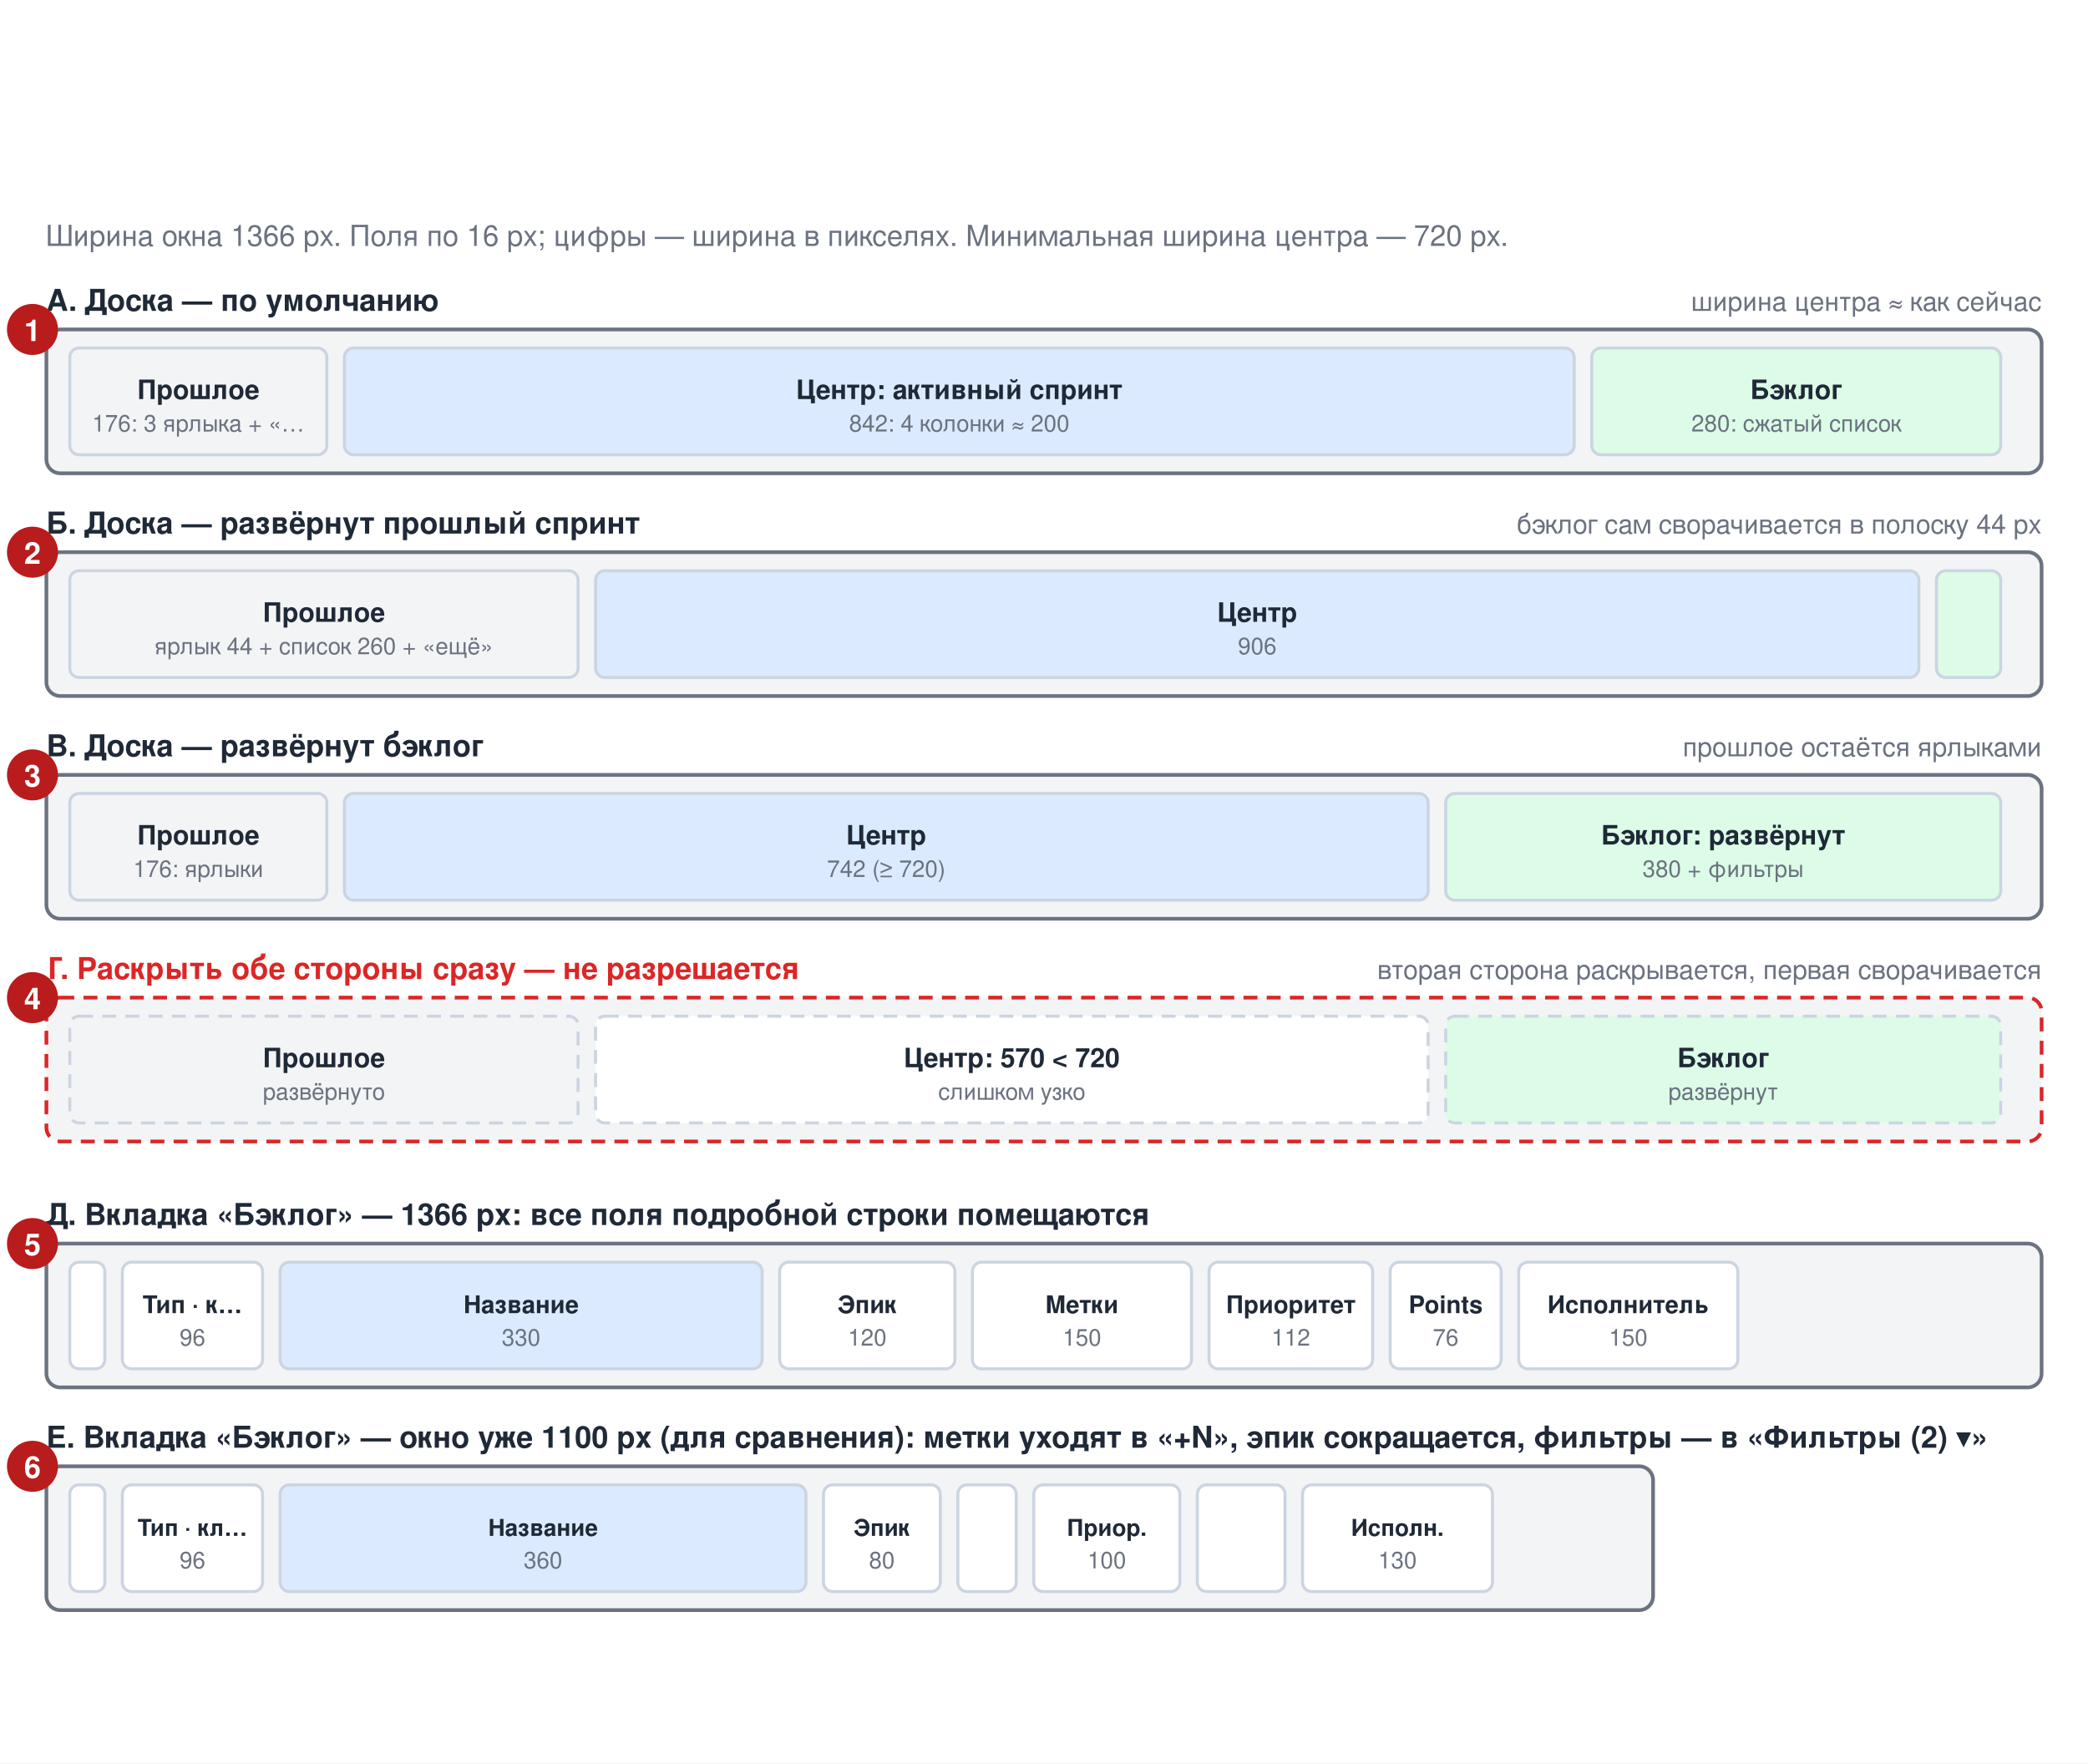
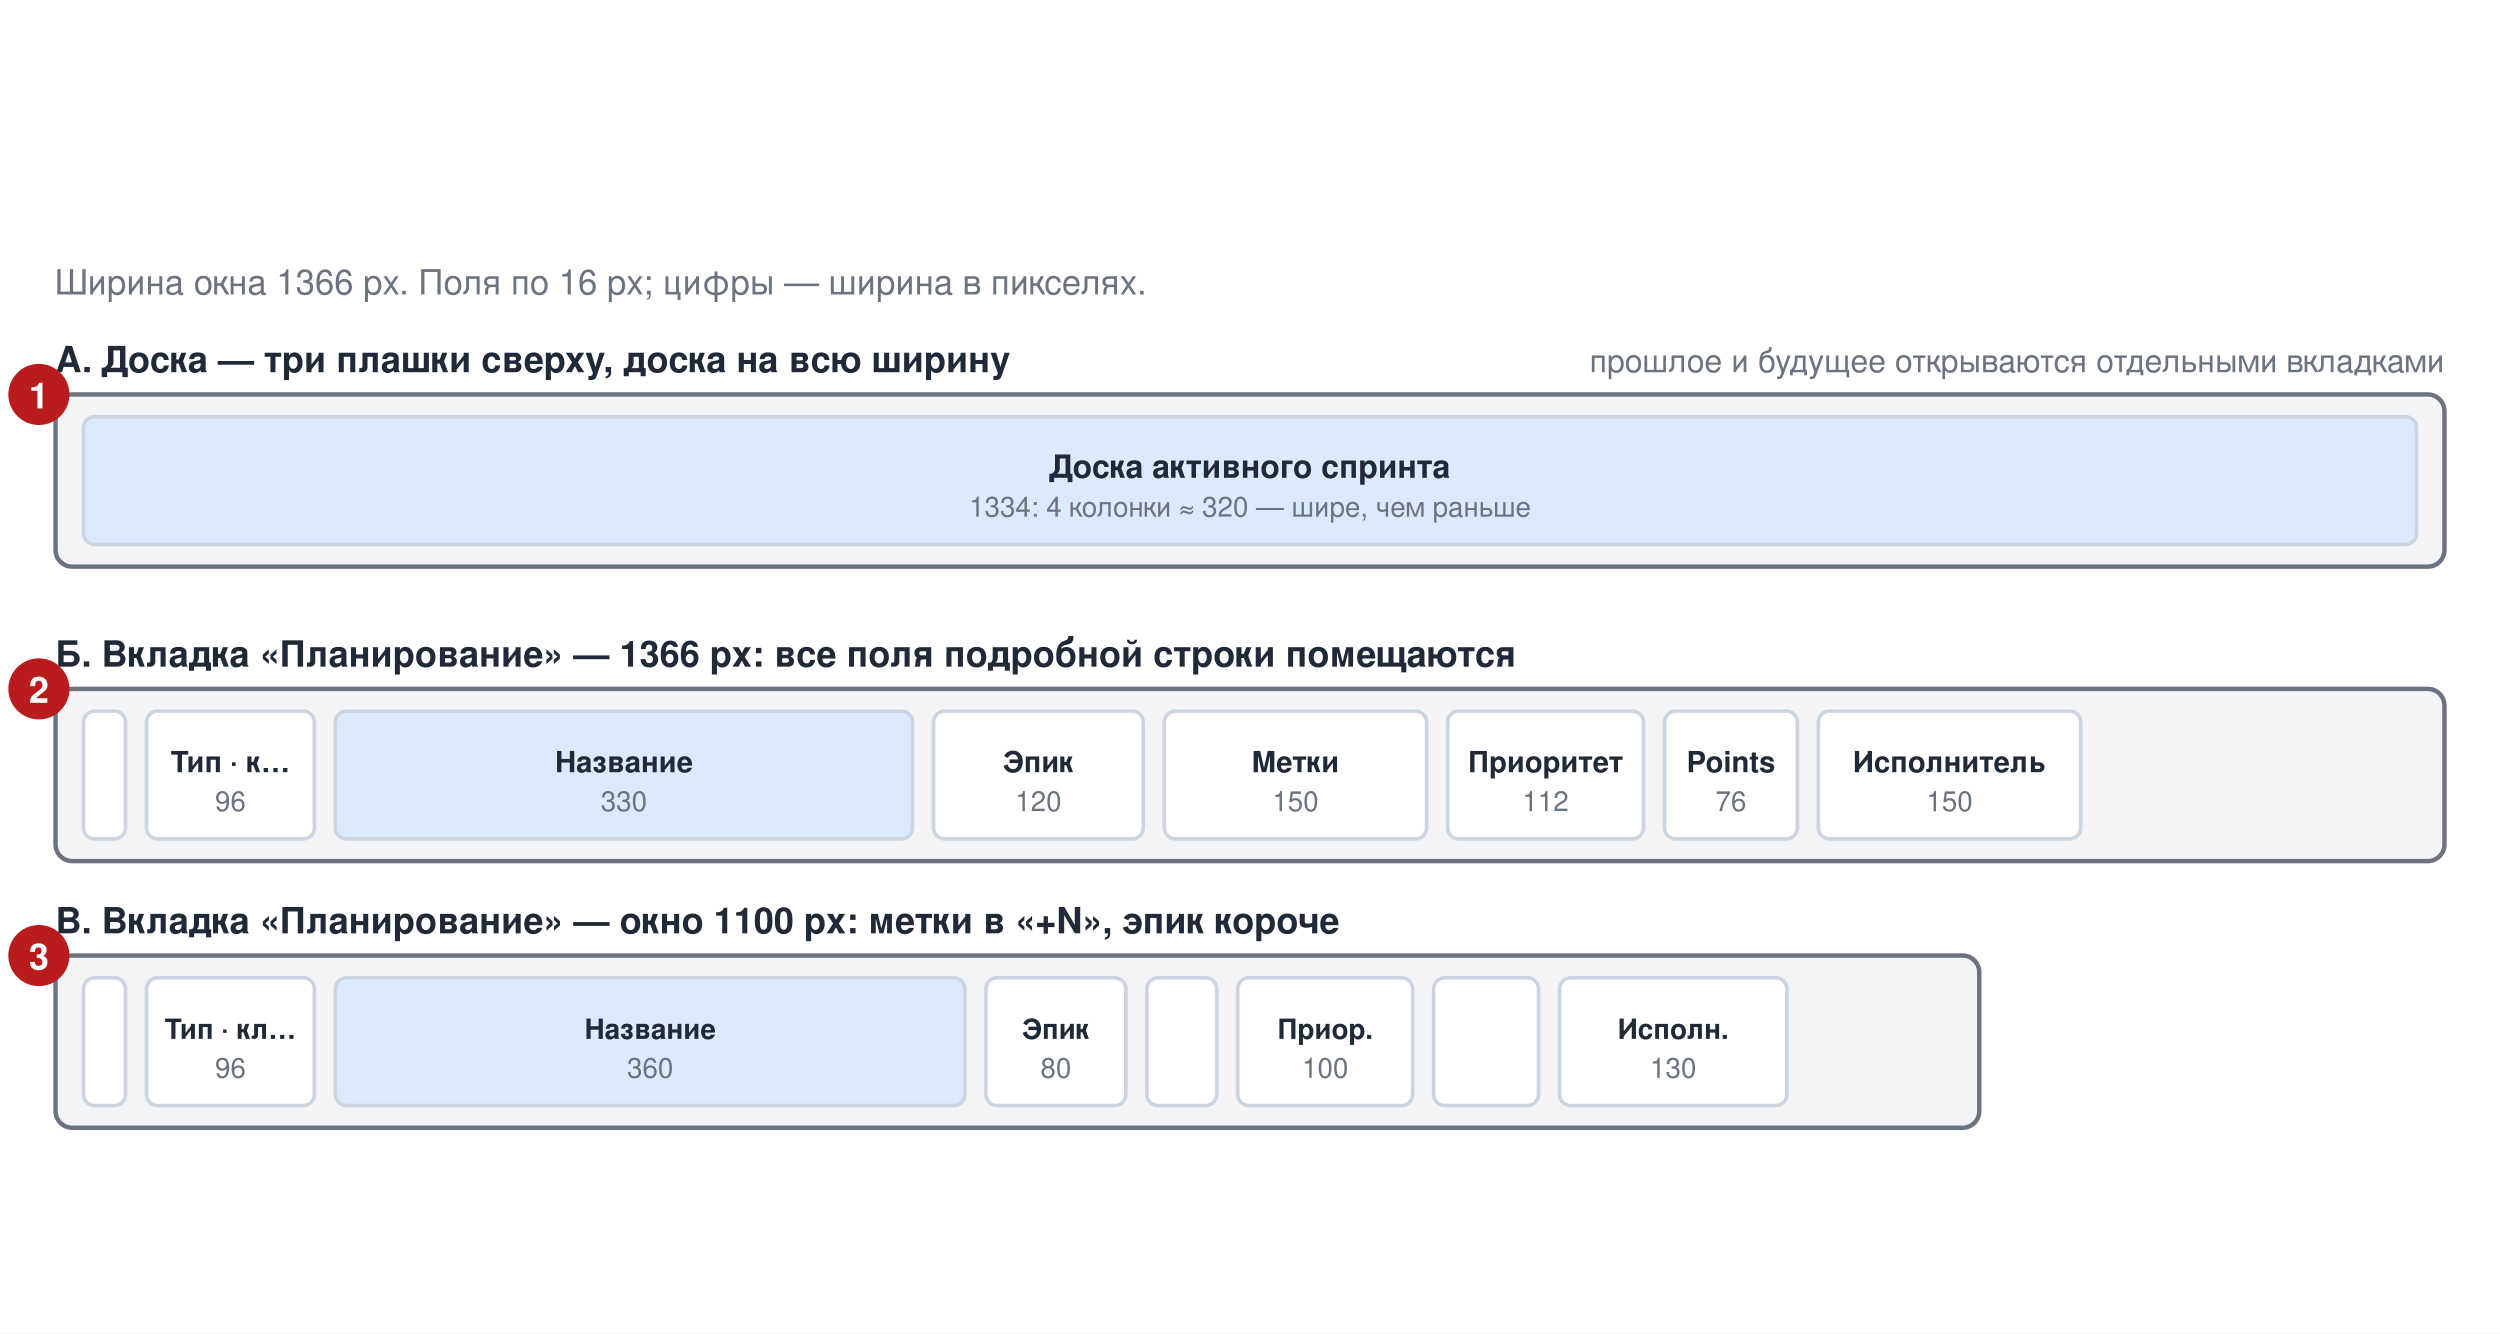
- <svg xmlns="http://www.w3.org/2000/svg" width="900" height="760" viewBox="0 0 900 760" font-family="Helvetica, Arial, 'Segoe UI', 'DejaVu Sans', sans-serif" role="img" aria-label="Поведение экранов на ноутбуке 1366 px">
+ <svg xmlns="http://www.w3.org/2000/svg" width="900" height="480" viewBox="0 0 900 480" font-family="Helvetica, Arial, 'Segoe UI', 'DejaVu Sans', sans-serif" role="img" aria-label="Поведение экранов на ноутбуке 1366 px">
  <defs>
    <marker id="arr" viewBox="0 0 10 10" refX="9" refY="5" markerWidth="7" markerHeight="7" orient="auto-start-reverse">
      <path d="M0 0 L10 5 L0 10 z" fill="#2563eb" />
    </marker>
  </defs>
-   <rect width="900" height="760" fill="#ffffff" />
-   <text x="20" y="106" text-anchor="start" font-size="12.5" fill="#6b7280">Ширина окна 1366 px. Поля по 16 px; цифры — ширина в пикселях. Минимальная ширина центра — 720 px.</text>
-   <text x="20" y="134" text-anchor="start" font-size="13" font-weight="bold" fill="#1f2937">А. Доска — по умолчанию</text>
-   <text x="880" y="134" text-anchor="end" font-size="11.5" fill="#6b7280">ширина центра ≈ как сейчас</text>
+   <rect width="900" height="480" fill="#ffffff" />
+   <text x="20" y="106" text-anchor="start" font-size="12.5" fill="#6b7280">Ширина окна 1366 px. Поля по 16 px; цифры — ширина в пикселях.</text>
+   <text x="20" y="134" text-anchor="start" font-size="13" font-weight="bold" fill="#1f2937">А. Доска — три плашки сверху, доска на всю ширину</text>
+   <text x="880" y="134" text-anchor="end" font-size="11.5" fill="#6b7280">прошлое и будущее открываются отдельными вкладками</text>
  <rect x="20" y="142" width="860.0" height="62" rx="6" fill="#f3f4f6" stroke="#6b7280" stroke-width="1.6" />
-   <rect x="30.073" y="150" width="110.805" height="46" rx="4" fill="#f3f4f6" stroke="#cbd5e1" stroke-width="1.3" />
-   <text x="85.476" y="172.0" text-anchor="middle" font-size="11.5" font-weight="bold" fill="#1f2937">Прошлое</text>
-   <text x="85.476" y="186.0" text-anchor="middle" font-size="10" fill="#6b7280">176: 3 ярлыка + «…</text>
-   <rect x="148.433" y="150" width="530.102" height="46" rx="4" fill="#dbeafe" stroke="#cbd5e1" stroke-width="1.3" />
-   <text x="413.485" y="172.0" text-anchor="middle" font-size="11.5" font-weight="bold" fill="#1f2937">Центр: активный спринт</text>
-   <text x="413.485" y="186.0" text-anchor="middle" font-size="10" fill="#6b7280">842: 4 колонки ≈ 200</text>
-   <rect x="686.091" y="150" width="176.281" height="46" rx="4" fill="#dcfce7" stroke="#cbd5e1" stroke-width="1.3" />
-   <text x="774.231" y="172.0" text-anchor="middle" font-size="11.5" font-weight="bold" fill="#1f2937">Бэклог</text>
-   <text x="774.231" y="186.0" text-anchor="middle" font-size="10" fill="#6b7280">280: сжатый список</text>
+   <rect x="30.073" y="150" width="839.854" height="46" rx="4" fill="#dbeafe" stroke="#cbd5e1" stroke-width="1.3" />
+   <text x="450" y="172.0" text-anchor="middle" font-size="11.5" font-weight="bold" fill="#1f2937">Доска активного спринта</text>
+   <text x="450" y="186.0" text-anchor="middle" font-size="10" fill="#6b7280">1334: 4 колонки ≈ 320 — шире, чем раньше</text>
  <circle cx="14" cy="142" r="11" fill="#b91c1c" />
  <text x="14" y="147" text-anchor="middle" font-size="13" font-weight="bold" fill="#ffffff">1</text>
-   <text x="20" y="230" text-anchor="start" font-size="13" font-weight="bold" fill="#1f2937">Б. Доска — развёрнут прошлый спринт</text>
-   <text x="880" y="230" text-anchor="end" font-size="11.5" fill="#6b7280">бэклог сам сворачивается в полоску 44 px</text>
-   <rect x="20" y="238" width="860.0" height="62" rx="6" fill="#f3f4f6" stroke="#6b7280" stroke-width="1.6" />
-   <rect x="30.073" y="246" width="219.092" height="46" rx="4" fill="#f3f4f6" stroke="#cbd5e1" stroke-width="1.3" />
-   <text x="139.619" y="268.0" text-anchor="middle" font-size="11.5" font-weight="bold" fill="#1f2937">Прошлое</text>
-   <text x="139.619" y="282.0" text-anchor="middle" font-size="10" fill="#6b7280">ярлык 44 + список 260 + «ещё»</text>
-   <rect x="256.72" y="246" width="570.395" height="46" rx="4" fill="#dbeafe" stroke="#cbd5e1" stroke-width="1.3" />
-   <text x="541.918" y="268.0" text-anchor="middle" font-size="11.5" font-weight="bold" fill="#1f2937">Центр</text>
-   <text x="541.918" y="282.0" text-anchor="middle" font-size="10" fill="#6b7280">906</text>
-   <rect x="834.671" y="246" width="27.701" height="46" rx="4" fill="#dcfce7" stroke="#cbd5e1" stroke-width="1.3" />
-   <circle cx="14" cy="238" r="11" fill="#b91c1c" />
-   <text x="14" y="243" text-anchor="middle" font-size="13" font-weight="bold" fill="#ffffff">2</text>
-   <text x="20" y="326" text-anchor="start" font-size="13" font-weight="bold" fill="#1f2937">В. Доска — развёрнут бэклог</text>
-   <text x="880" y="326" text-anchor="end" font-size="11.5" fill="#6b7280">прошлое остаётся ярлыками</text>
-   <rect x="20" y="334" width="860.0" height="62" rx="6" fill="#f3f4f6" stroke="#6b7280" stroke-width="1.6" />
-   <rect x="30.073" y="342" width="110.805" height="46" rx="4" fill="#f3f4f6" stroke="#cbd5e1" stroke-width="1.3" />
-   <text x="85.476" y="364.0" text-anchor="middle" font-size="11.5" font-weight="bold" fill="#1f2937">Прошлое</text>
-   <text x="85.476" y="378.0" text-anchor="middle" font-size="10" fill="#6b7280">176: ярлыки</text>
-   <rect x="148.433" y="342" width="467.145" height="46" rx="4" fill="#dbeafe" stroke="#cbd5e1" stroke-width="1.3" />
-   <text x="382.006" y="364.0" text-anchor="middle" font-size="11.5" font-weight="bold" fill="#1f2937">Центр</text>
-   <text x="382.006" y="378.0" text-anchor="middle" font-size="10" fill="#6b7280">742 (≥ 720)</text>
-   <rect x="623.133" y="342" width="239.239" height="46" rx="4" fill="#dcfce7" stroke="#cbd5e1" stroke-width="1.3" />
-   <text x="742.753" y="364.0" text-anchor="middle" font-size="11.5" font-weight="bold" fill="#1f2937">Бэклог: развёрнут</text>
-   <text x="742.753" y="378.0" text-anchor="middle" font-size="10" fill="#6b7280">380 + фильтры</text>
-   <circle cx="14" cy="334" r="11" fill="#b91c1c" />
-   <text x="14" y="339" text-anchor="middle" font-size="13" font-weight="bold" fill="#ffffff">3</text>
-   <text x="20" y="422" text-anchor="start" font-size="13" font-weight="bold" fill="#dc2626">Г. Раскрыть обе стороны сразу — не разрешается</text>
-   <text x="880" y="422" text-anchor="end" font-size="11.5" fill="#6b7280">вторая сторона раскрывается, первая сворачивается</text>
-   <rect x="20" y="430" width="860.0" height="62" rx="6" fill="#f3f4f6" stroke="#dc2626" stroke-width="1.6" stroke-dasharray="6 4" />
-   <rect x="30.073" y="438" width="219.092" height="46" rx="4" fill="#f3f4f6" stroke="#cbd5e1" stroke-width="1.3" stroke-dasharray="6 4" />
-   <text x="139.619" y="460.0" text-anchor="middle" font-size="11.5" font-weight="bold" fill="#1f2937">Прошлое</text>
-   <text x="139.619" y="474.0" text-anchor="middle" font-size="10" fill="#6b7280">развёрнуто</text>
-   <rect x="256.72" y="438" width="358.858" height="46" rx="4" fill="#ffffff" stroke="#cbd5e1" stroke-width="1.3" stroke-dasharray="6 4" />
-   <text x="436.149" y="460.0" text-anchor="middle" font-size="11.5" font-weight="bold" fill="#1f2937">Центр: 570 &lt; 720</text>
-   <text x="436.149" y="474.0" text-anchor="middle" font-size="10" fill="#6b7280">слишком узко</text>
-   <rect x="623.133" y="438" width="239.239" height="46" rx="4" fill="#dcfce7" stroke="#cbd5e1" stroke-width="1.3" stroke-dasharray="6 4" />
-   <text x="742.753" y="460.0" text-anchor="middle" font-size="11.5" font-weight="bold" fill="#1f2937">Бэклог</text>
-   <text x="742.753" y="474.0" text-anchor="middle" font-size="10" fill="#6b7280">развёрнут</text>
-   <circle cx="14" cy="430" r="11" fill="#b91c1c" />
-   <text x="14" y="435" text-anchor="middle" font-size="13" font-weight="bold" fill="#ffffff">4</text>
-   <text x="20" y="528" text-anchor="start" font-size="13" font-weight="bold" fill="#1f2937">Д. Вкладка «Бэклог» — 1366 px: все поля подробной строки помещаются</text>
-   <rect x="20" y="536" width="860.0" height="62" rx="6" fill="#f3f4f6" stroke="#6b7280" stroke-width="1.6" />
-   <rect x="30.073" y="544" width="15.11" height="46" rx="4" fill="#ffffff" stroke="#cbd5e1" stroke-width="1.3" />
-   <rect x="52.738" y="544" width="60.439" height="46" rx="4" fill="#ffffff" stroke="#cbd5e1" stroke-width="1.3" />
-   <text x="82.958" y="566.0" text-anchor="middle" font-size="10.5" font-weight="bold" fill="#1f2937">Тип · к…</text>
-   <text x="82.958" y="580.0" text-anchor="middle" font-size="10" fill="#6b7280">96</text>
-   <rect x="120.732" y="544" width="207.76" height="46" rx="4" fill="#dbeafe" stroke="#cbd5e1" stroke-width="1.3" />
-   <text x="224.612" y="566.0" text-anchor="middle" font-size="10.5" font-weight="bold" fill="#1f2937">Название</text>
-   <text x="224.612" y="580.0" text-anchor="middle" font-size="10" fill="#6b7280">330</text>
-   <rect x="336.047" y="544" width="75.549" height="46" rx="4" fill="#ffffff" stroke="#cbd5e1" stroke-width="1.3" />
-   <text x="373.821" y="566.0" text-anchor="middle" font-size="10.5" font-weight="bold" fill="#1f2937">Эпик</text>
-   <text x="373.821" y="580.0" text-anchor="middle" font-size="10" fill="#6b7280">120</text>
-   <rect x="419.151" y="544" width="94.436" height="46" rx="4" fill="#ffffff" stroke="#cbd5e1" stroke-width="1.3" />
-   <text x="466.369" y="566.0" text-anchor="middle" font-size="10.5" font-weight="bold" fill="#1f2937">Метки</text>
-   <text x="466.369" y="580.0" text-anchor="middle" font-size="10" fill="#6b7280">150</text>
-   <rect x="521.142" y="544" width="70.512" height="46" rx="4" fill="#ffffff" stroke="#cbd5e1" stroke-width="1.3" />
-   <text x="556.398" y="566.0" text-anchor="middle" font-size="10.5" font-weight="bold" fill="#1f2937">Приоритет</text>
-   <text x="556.398" y="580.0" text-anchor="middle" font-size="10" fill="#6b7280">112</text>
-   <rect x="599.209" y="544" width="47.848" height="46" rx="4" fill="#ffffff" stroke="#cbd5e1" stroke-width="1.3" />
-   <text x="623.133" y="566.0" text-anchor="middle" font-size="10.5" font-weight="bold" fill="#1f2937">Points</text>
-   <text x="623.133" y="580.0" text-anchor="middle" font-size="10" fill="#6b7280">76</text>
-   <rect x="654.612" y="544" width="94.436" height="46" rx="4" fill="#ffffff" stroke="#cbd5e1" stroke-width="1.3" />
-   <text x="701.83" y="566.0" text-anchor="middle" font-size="10.5" font-weight="bold" fill="#1f2937">Исполнитель</text>
-   <text x="701.83" y="580.0" text-anchor="middle" font-size="10" fill="#6b7280">150</text>
-   <circle cx="14" cy="536" r="11" fill="#b91c1c" />
-   <text x="14" y="541" text-anchor="middle" font-size="13" font-weight="bold" fill="#ffffff">5</text>
-   <text x="20" y="624" text-anchor="start" font-size="13" font-weight="bold" fill="#1f2937">Е. Вкладка «Бэклог» — окно уже 1100 px (для сравнения): метки уходят в «+N», эпик сокращается, фильтры — в «Фильтры (2) ▾»</text>
-   <rect x="20" y="632" width="692.533" height="62" rx="6" fill="#f3f4f6" stroke="#6b7280" stroke-width="1.6" />
-   <rect x="30.073" y="640" width="15.11" height="46" rx="4" fill="#ffffff" stroke="#cbd5e1" stroke-width="1.3" />
-   <rect x="52.738" y="640" width="60.439" height="46" rx="4" fill="#ffffff" stroke="#cbd5e1" stroke-width="1.3" />
-   <text x="82.958" y="662.0" text-anchor="middle" font-size="10" font-weight="bold" fill="#1f2937">Тип · кл…</text>
-   <text x="82.958" y="676.0" text-anchor="middle" font-size="10" fill="#6b7280">96</text>
-   <rect x="120.732" y="640" width="226.647" height="46" rx="4" fill="#dbeafe" stroke="#cbd5e1" stroke-width="1.3" />
-   <text x="234.056" y="662.0" text-anchor="middle" font-size="10" font-weight="bold" fill="#1f2937">Название</text>
-   <text x="234.056" y="676.0" text-anchor="middle" font-size="10" fill="#6b7280">360</text>
-   <rect x="354.934" y="640" width="50.366" height="46" rx="4" fill="#ffffff" stroke="#cbd5e1" stroke-width="1.3" />
-   <text x="380.117" y="662.0" text-anchor="middle" font-size="10" font-weight="bold" fill="#1f2937">Эпик</text>
-   <text x="380.117" y="676.0" text-anchor="middle" font-size="10" fill="#6b7280">80</text>
-   <rect x="412.855" y="640" width="25.183" height="46" rx="4" fill="#ffffff" stroke="#cbd5e1" stroke-width="1.3" />
-   <rect x="445.593" y="640" width="62.958" height="46" rx="4" fill="#ffffff" stroke="#cbd5e1" stroke-width="1.3" />
-   <text x="477.072" y="662.0" text-anchor="middle" font-size="10" font-weight="bold" fill="#1f2937">Приор.</text>
-   <text x="477.072" y="676.0" text-anchor="middle" font-size="10" fill="#6b7280">100</text>
-   <rect x="516.105" y="640" width="37.775" height="46" rx="4" fill="#ffffff" stroke="#cbd5e1" stroke-width="1.3" />
-   <rect x="561.435" y="640" width="81.845" height="46" rx="4" fill="#ffffff" stroke="#cbd5e1" stroke-width="1.3" />
-   <text x="602.357" y="662.0" text-anchor="middle" font-size="10" font-weight="bold" fill="#1f2937">Исполн.</text>
-   <text x="602.357" y="676.0" text-anchor="middle" font-size="10" fill="#6b7280">130</text>
-   <circle cx="14" cy="632" r="11" fill="#b91c1c" />
-   <text x="14" y="637" text-anchor="middle" font-size="13" font-weight="bold" fill="#ffffff">6</text>
+   <text x="20" y="240" text-anchor="start" font-size="13" font-weight="bold" fill="#1f2937">Б. Вкладка «Планирование» — 1366 px: все поля подробной строки помещаются</text>
+   <rect x="20" y="248" width="860.0" height="62" rx="6" fill="#f3f4f6" stroke="#6b7280" stroke-width="1.6" />
+   <rect x="30.073" y="256" width="15.11" height="46" rx="4" fill="#ffffff" stroke="#cbd5e1" stroke-width="1.3" />
+   <rect x="52.738" y="256" width="60.439" height="46" rx="4" fill="#ffffff" stroke="#cbd5e1" stroke-width="1.3" />
+   <text x="82.958" y="278.0" text-anchor="middle" font-size="10.5" font-weight="bold" fill="#1f2937">Тип · к…</text>
+   <text x="82.958" y="292.0" text-anchor="middle" font-size="10" fill="#6b7280">96</text>
+   <rect x="120.732" y="256" width="207.76" height="46" rx="4" fill="#dbeafe" stroke="#cbd5e1" stroke-width="1.3" />
+   <text x="224.612" y="278.0" text-anchor="middle" font-size="10.5" font-weight="bold" fill="#1f2937">Название</text>
+   <text x="224.612" y="292.0" text-anchor="middle" font-size="10" fill="#6b7280">330</text>
+   <rect x="336.047" y="256" width="75.549" height="46" rx="4" fill="#ffffff" stroke="#cbd5e1" stroke-width="1.3" />
+   <text x="373.821" y="278.0" text-anchor="middle" font-size="10.5" font-weight="bold" fill="#1f2937">Эпик</text>
+   <text x="373.821" y="292.0" text-anchor="middle" font-size="10" fill="#6b7280">120</text>
+   <rect x="419.151" y="256" width="94.436" height="46" rx="4" fill="#ffffff" stroke="#cbd5e1" stroke-width="1.3" />
+   <text x="466.369" y="278.0" text-anchor="middle" font-size="10.5" font-weight="bold" fill="#1f2937">Метки</text>
+   <text x="466.369" y="292.0" text-anchor="middle" font-size="10" fill="#6b7280">150</text>
+   <rect x="521.142" y="256" width="70.512" height="46" rx="4" fill="#ffffff" stroke="#cbd5e1" stroke-width="1.3" />
+   <text x="556.398" y="278.0" text-anchor="middle" font-size="10.5" font-weight="bold" fill="#1f2937">Приоритет</text>
+   <text x="556.398" y="292.0" text-anchor="middle" font-size="10" fill="#6b7280">112</text>
+   <rect x="599.209" y="256" width="47.848" height="46" rx="4" fill="#ffffff" stroke="#cbd5e1" stroke-width="1.3" />
+   <text x="623.133" y="278.0" text-anchor="middle" font-size="10.5" font-weight="bold" fill="#1f2937">Points</text>
+   <text x="623.133" y="292.0" text-anchor="middle" font-size="10" fill="#6b7280">76</text>
+   <rect x="654.612" y="256" width="94.436" height="46" rx="4" fill="#ffffff" stroke="#cbd5e1" stroke-width="1.3" />
+   <text x="701.83" y="278.0" text-anchor="middle" font-size="10.5" font-weight="bold" fill="#1f2937">Исполнитель</text>
+   <text x="701.83" y="292.0" text-anchor="middle" font-size="10" fill="#6b7280">150</text>
+   <circle cx="14" cy="248" r="11" fill="#b91c1c" />
+   <text x="14" y="253" text-anchor="middle" font-size="13" font-weight="bold" fill="#ffffff">2</text>
+   <text x="20" y="336" text-anchor="start" font-size="13" font-weight="bold" fill="#1f2937">В. Вкладка «Планирование» — окно 1100 px: метки в «+N», эпик короче</text>
+   <rect x="20" y="344" width="692.533" height="62" rx="6" fill="#f3f4f6" stroke="#6b7280" stroke-width="1.6" />
+   <rect x="30.073" y="352" width="15.11" height="46" rx="4" fill="#ffffff" stroke="#cbd5e1" stroke-width="1.3" />
+   <rect x="52.738" y="352" width="60.439" height="46" rx="4" fill="#ffffff" stroke="#cbd5e1" stroke-width="1.3" />
+   <text x="82.958" y="374.0" text-anchor="middle" font-size="10" font-weight="bold" fill="#1f2937">Тип · кл…</text>
+   <text x="82.958" y="388.0" text-anchor="middle" font-size="10" fill="#6b7280">96</text>
+   <rect x="120.732" y="352" width="226.647" height="46" rx="4" fill="#dbeafe" stroke="#cbd5e1" stroke-width="1.3" />
+   <text x="234.056" y="374.0" text-anchor="middle" font-size="10" font-weight="bold" fill="#1f2937">Название</text>
+   <text x="234.056" y="388.0" text-anchor="middle" font-size="10" fill="#6b7280">360</text>
+   <rect x="354.934" y="352" width="50.366" height="46" rx="4" fill="#ffffff" stroke="#cbd5e1" stroke-width="1.3" />
+   <text x="380.117" y="374.0" text-anchor="middle" font-size="10" font-weight="bold" fill="#1f2937">Эпик</text>
+   <text x="380.117" y="388.0" text-anchor="middle" font-size="10" fill="#6b7280">80</text>
+   <rect x="412.855" y="352" width="25.183" height="46" rx="4" fill="#ffffff" stroke="#cbd5e1" stroke-width="1.3" />
+   <rect x="445.593" y="352" width="62.958" height="46" rx="4" fill="#ffffff" stroke="#cbd5e1" stroke-width="1.3" />
+   <text x="477.072" y="374.0" text-anchor="middle" font-size="10" font-weight="bold" fill="#1f2937">Приор.</text>
+   <text x="477.072" y="388.0" text-anchor="middle" font-size="10" fill="#6b7280">100</text>
+   <rect x="516.105" y="352" width="37.775" height="46" rx="4" fill="#ffffff" stroke="#cbd5e1" stroke-width="1.3" />
+   <rect x="561.435" y="352" width="81.845" height="46" rx="4" fill="#ffffff" stroke="#cbd5e1" stroke-width="1.3" />
+   <text x="602.357" y="374.0" text-anchor="middle" font-size="10" font-weight="bold" fill="#1f2937">Исполн.</text>
+   <text x="602.357" y="388.0" text-anchor="middle" font-size="10" fill="#6b7280">130</text>
+   <circle cx="14" cy="344" r="11" fill="#b91c1c" />
+   <text x="14" y="349" text-anchor="middle" font-size="13" font-weight="bold" fill="#ffffff">3</text>
</svg>
